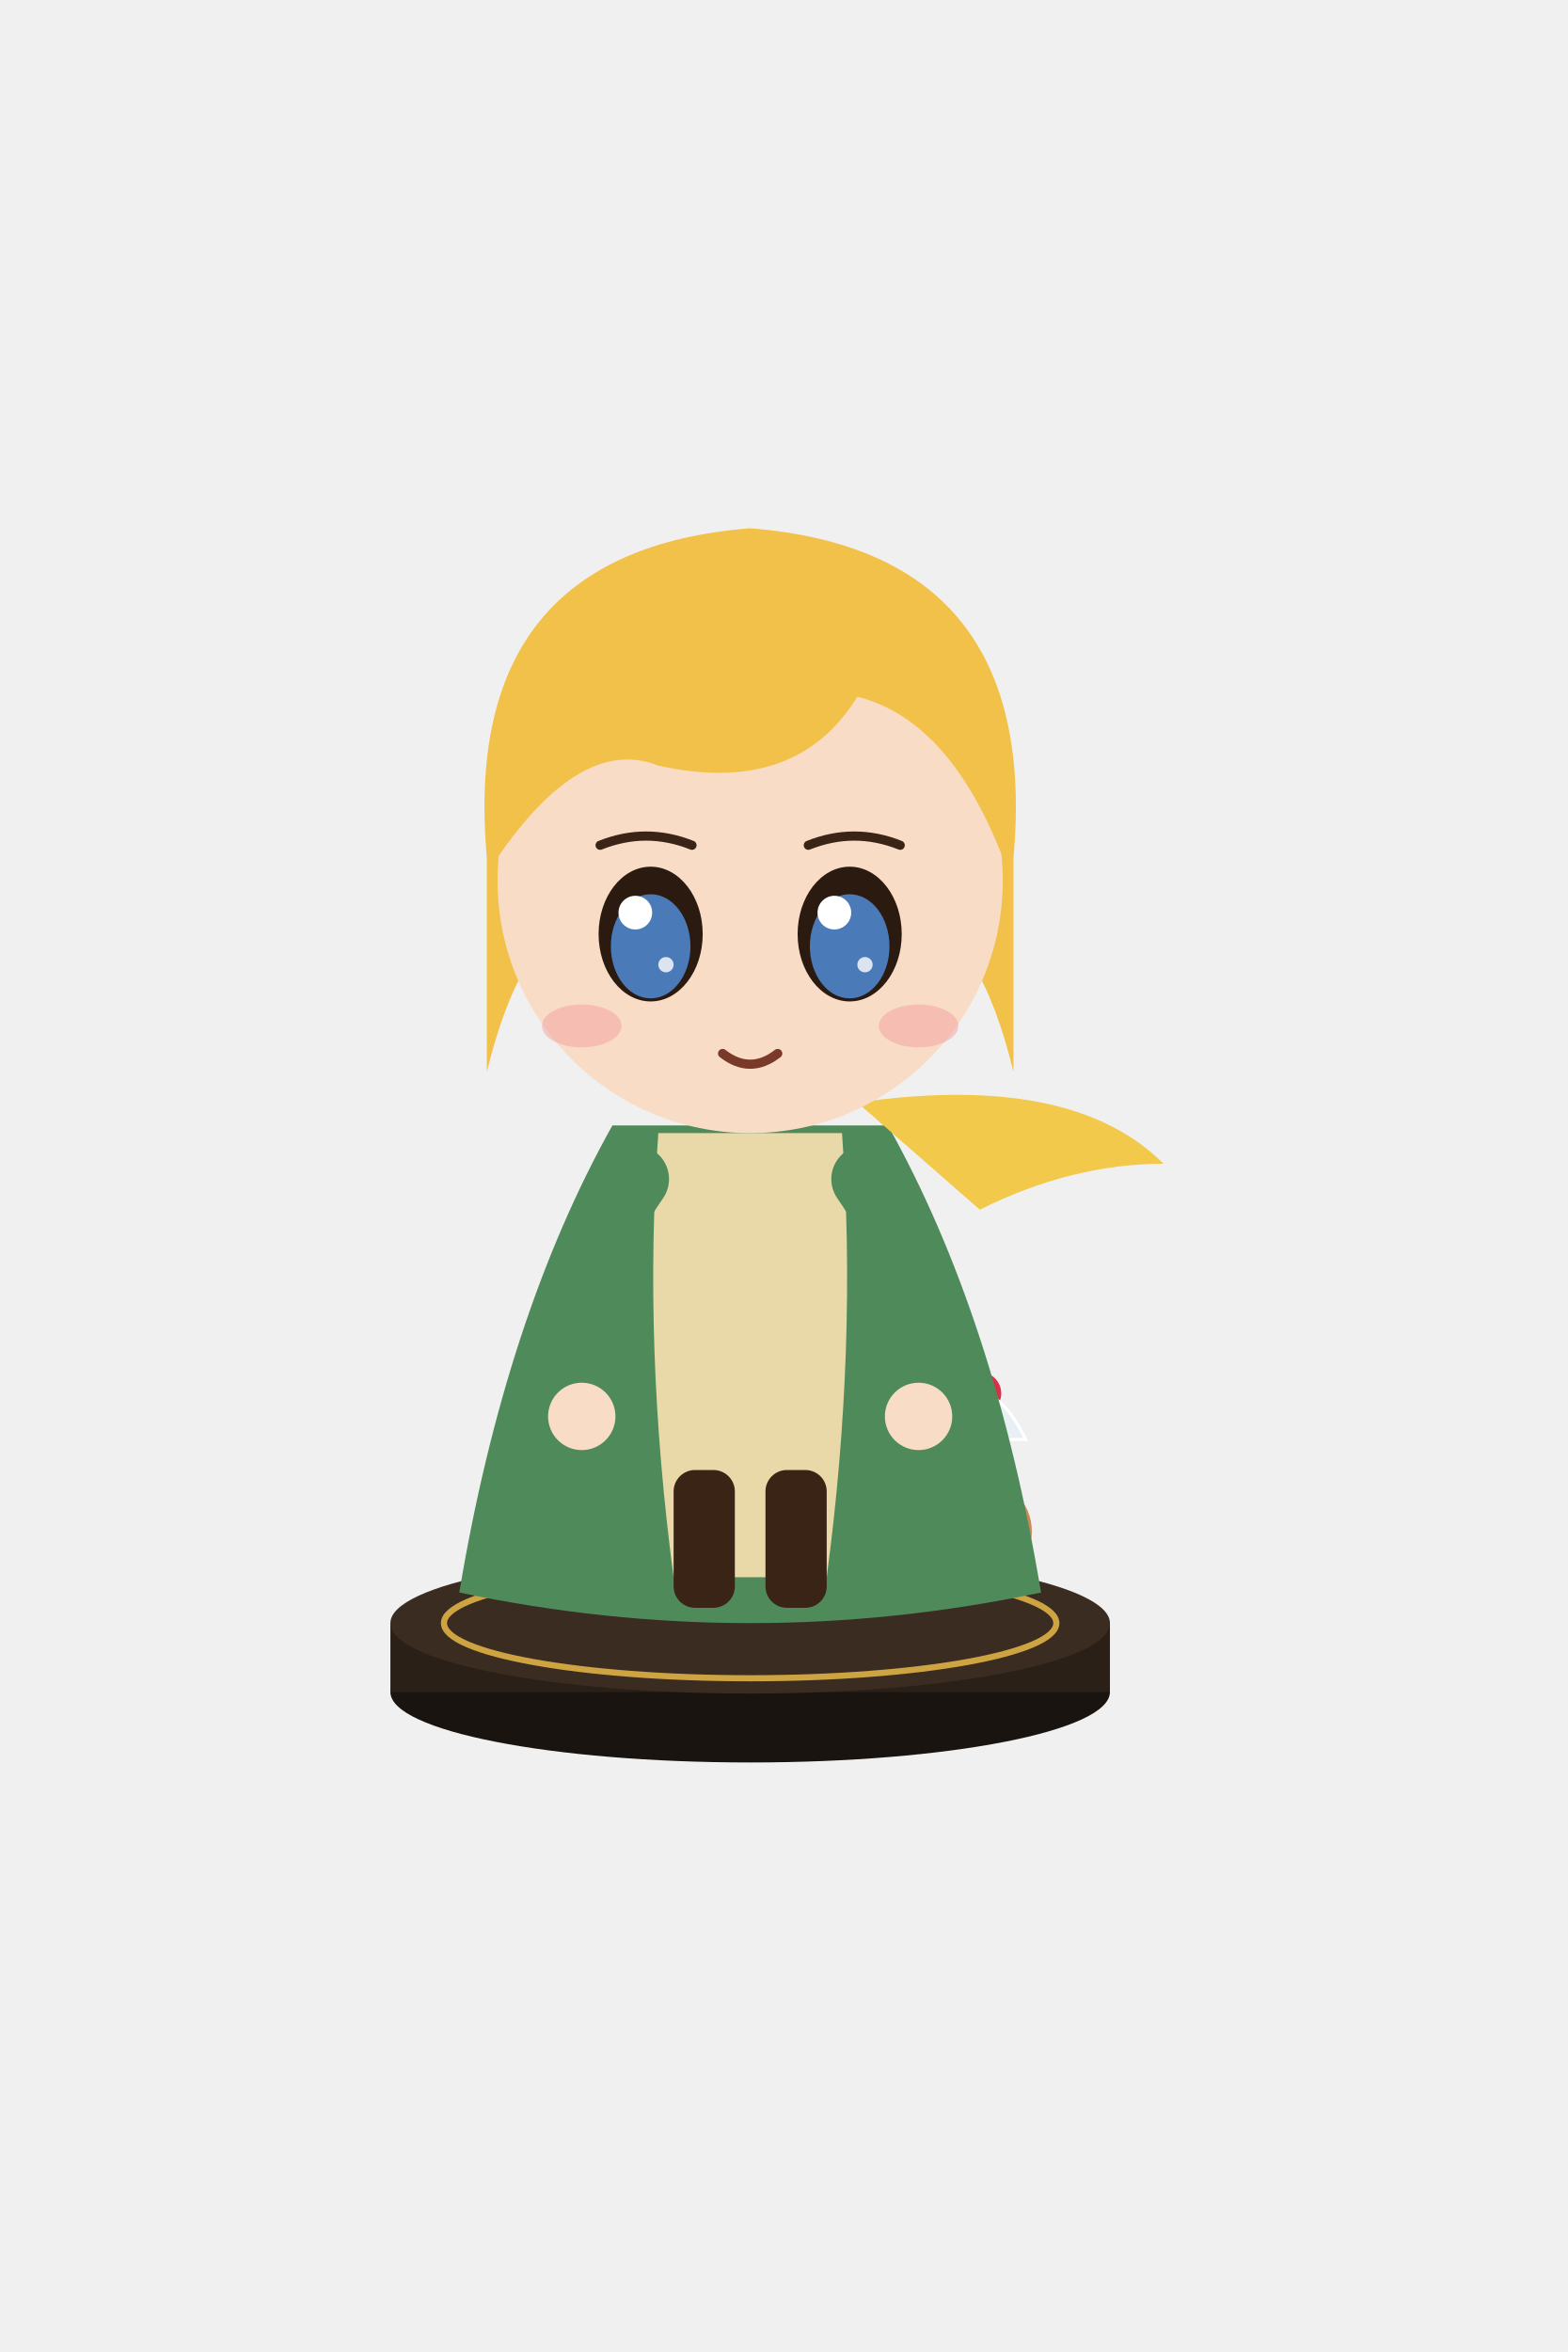
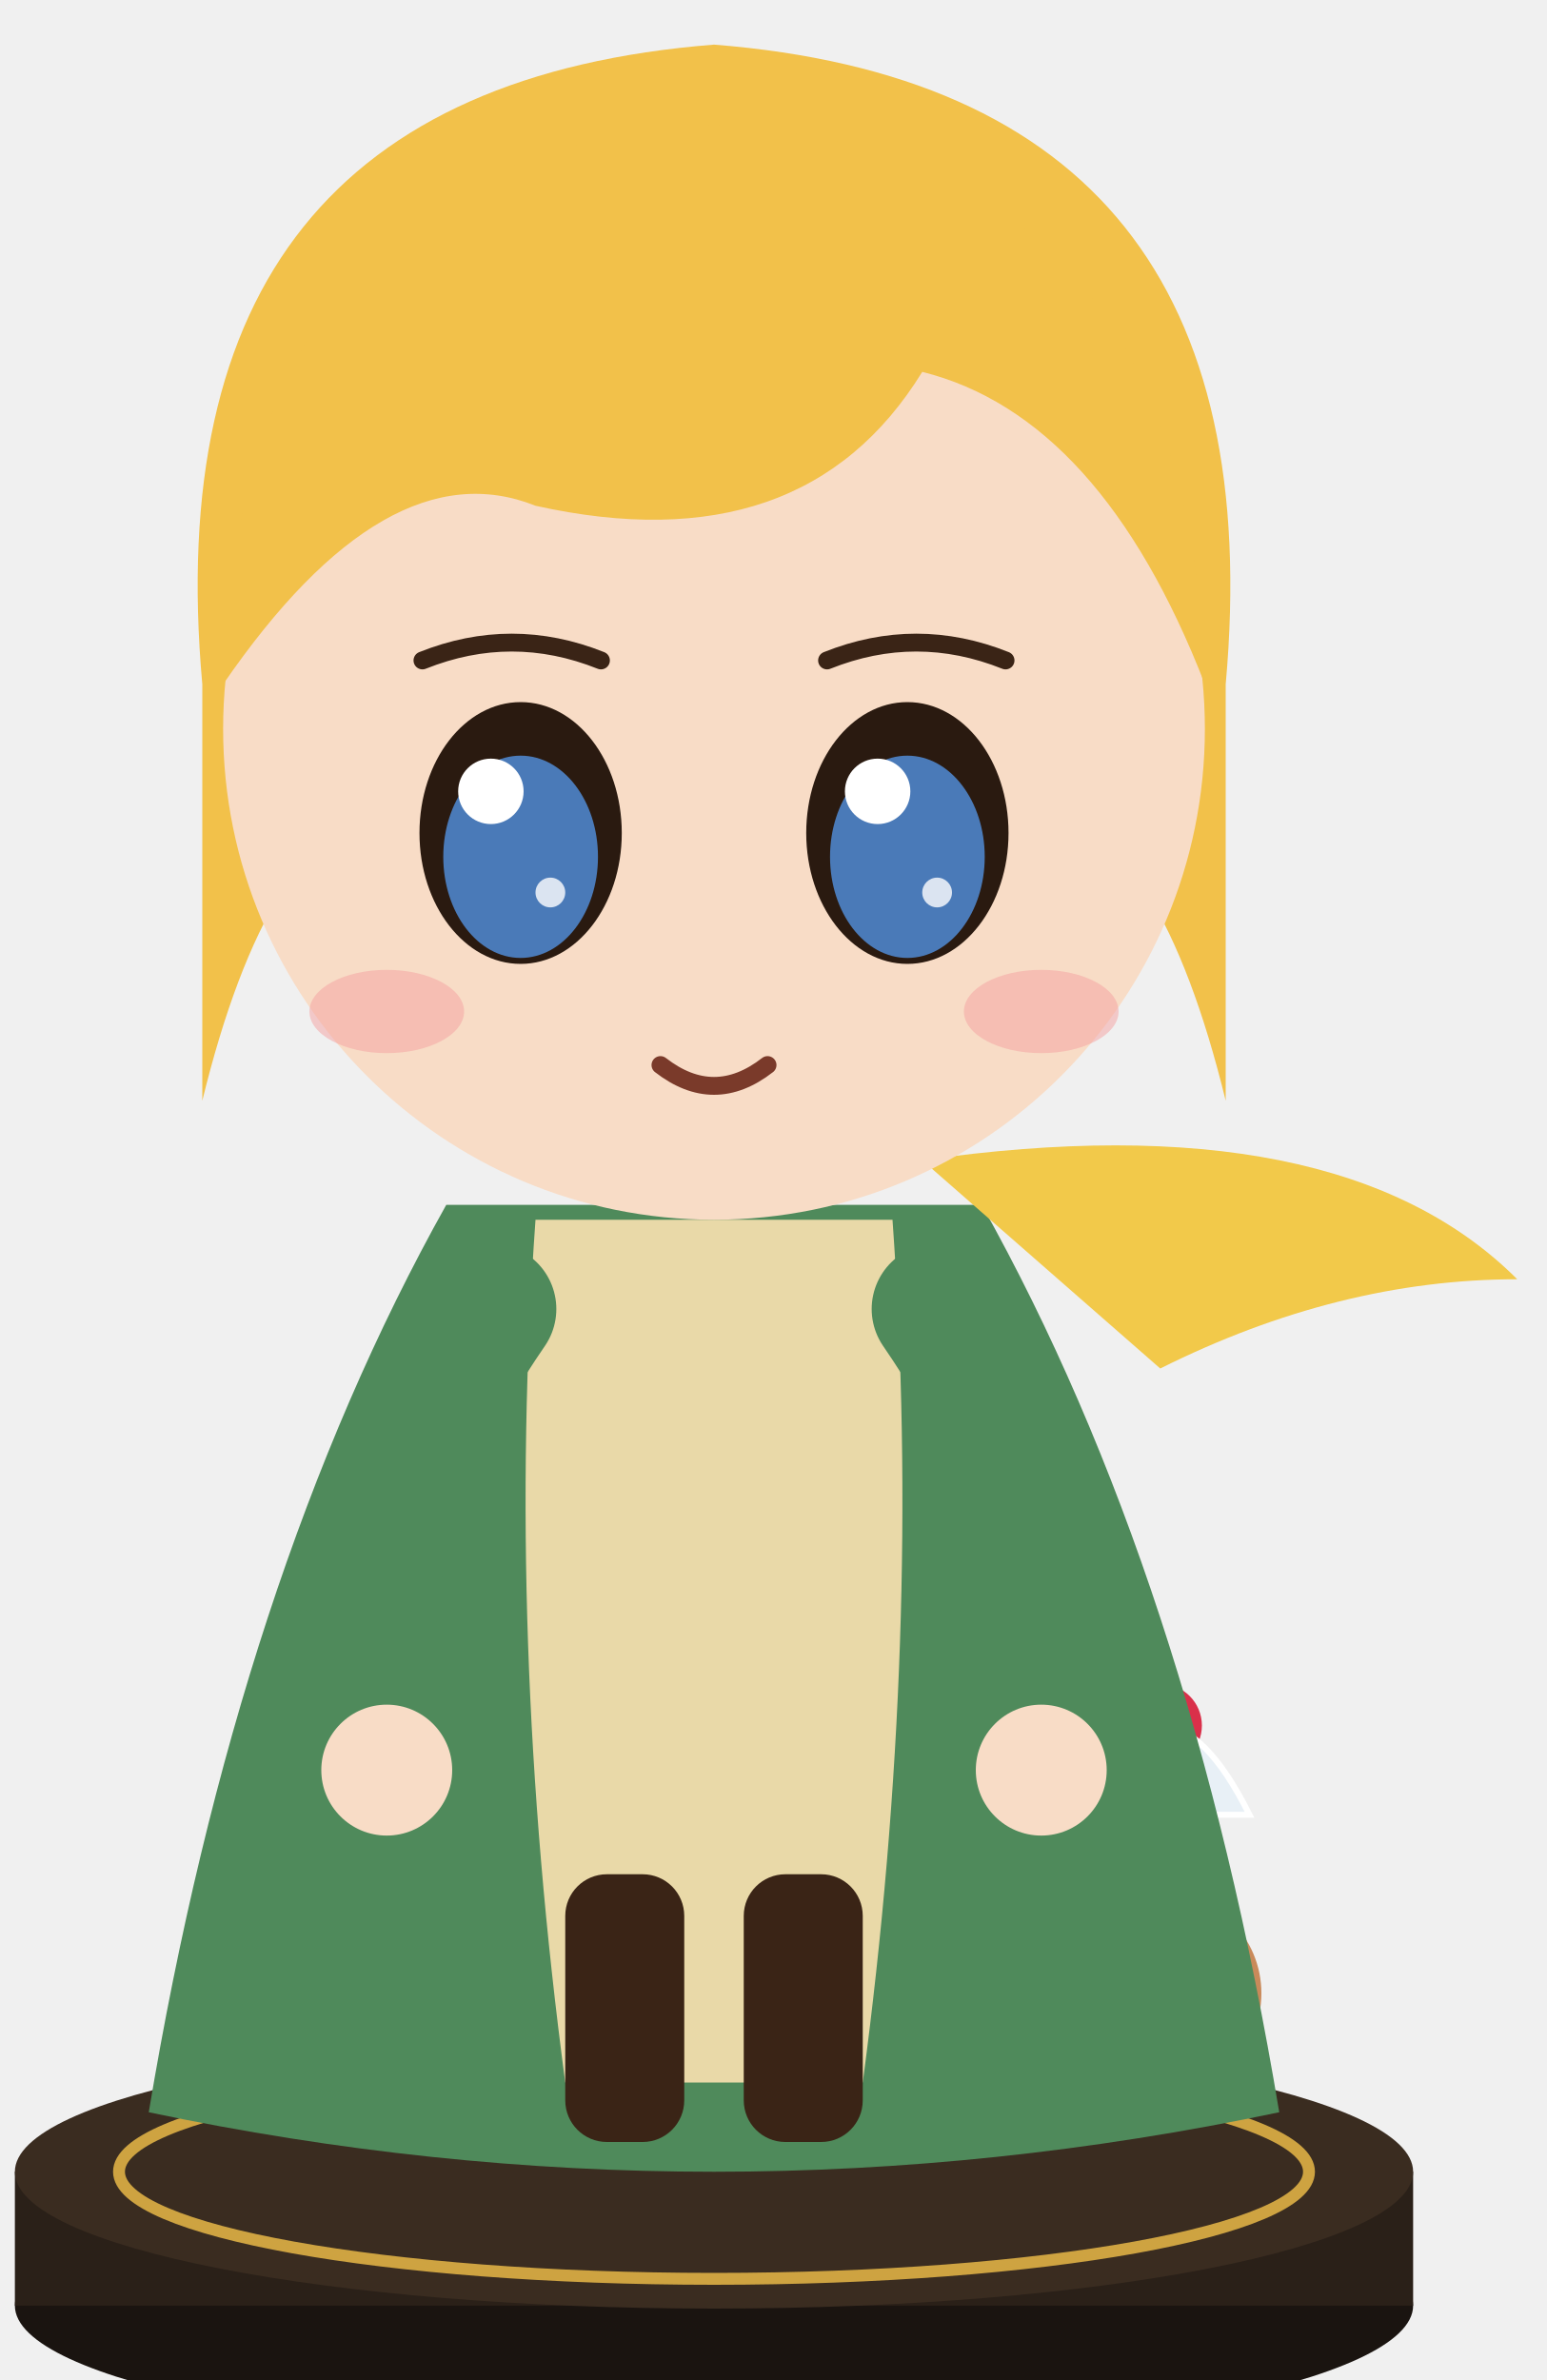
- <svg xmlns="http://www.w3.org/2000/svg" viewBox="0 0 1024 1536" width="1024" height="1536">
+ <svg xmlns="http://www.w3.org/2000/svg" viewBox="250 330 520 800" width="520" height="800">
  <ellipse cx="490" cy="1105" rx="235" ry="46" fill="#1a1410" />
  <rect x="255" y="1060" width="470" height="45" fill="#2a2018" />
  <ellipse cx="490" cy="1060" rx="235" ry="46" fill="#3a2c20" />
  <ellipse cx="490" cy="1060" rx="200" ry="36" fill="none" stroke="#f2c14a" stroke-width="4" opacity="0.8" />
  <circle cx="640" cy="1000" r="34" fill="#c98a5a" />
  <path d="M640 966 q-6 -30 0 -50" stroke="#4f7a3a" stroke-width="5" fill="none" />
  <circle cx="640" cy="910" r="14" fill="#d9304a" />
  <path d="M610 940 Q640 880 670 940 Z" fill="rgb(220 240 255 / 0.4)" stroke="#fff" stroke-width="2" />
  <path d="M400 735 Q330 860 300 1040 Q490 1080 680 1040 Q650 860 580 735 Z" fill="#4f8a5b" />
  <path d="M430 740 Q420 880 440 1030 L540 1030 Q560 880 550 740 Z" fill="#e9d9a8" />
  <rect x="440" y="960" width="40" height="90" rx="14" fill="#3a2416" />
  <rect x="500" y="960" width="40" height="90" rx="14" fill="#3a2416" />
  <path d="M415 770 Q360 850 380 920" stroke="#4f8a5b" stroke-width="44" stroke-linecap="round" fill="none" />
  <circle cx="380" cy="925" r="22" fill="#f8dcc6" />
  <path d="M565 770 Q620 850 600 920" stroke="#4f8a5b" stroke-width="44" stroke-linecap="round" fill="none" />
  <circle cx="600" cy="925" r="22" fill="#f8dcc6" />
  <path d="M560 720 Q700 700 760 760 Q700 760 640 790" fill="#f2c94a" />
  <path d="M318 560 Q300 360 490 345 Q680 360 662 560 L662 700 Q640 610 600 600 L380 600 Q340 610 318 700 Z" fill="#f2c14a" />
  <circle cx="490" cy="575" r="165" fill="#f8dcc6" />
  <path d="M325 560 Q330 380 490 372 Q650 380 655 560 Q620 470 560 455 Q520 520 430 500 Q380 480 325 560 Z" fill="#f2c14a" />
  <ellipse cx="425" cy="610" rx="34" ry="44" fill="#2a1a10" />
  <ellipse cx="425" cy="618" rx="26" ry="34" fill="#4a7ab8" />
  <circle cx="415" cy="596" r="11" fill="#fff" />
  <circle cx="435" cy="630" r="5" fill="#fff" opacity="0.8" />
  <ellipse cx="555" cy="610" rx="34" ry="44" fill="#2a1a10" />
  <ellipse cx="555" cy="618" rx="26" ry="34" fill="#4a7ab8" />
  <circle cx="545" cy="596" r="11" fill="#fff" />
  <circle cx="565" cy="630" r="5" fill="#fff" opacity="0.8" />
  <path d="M392 552 q30 -12 60 0 M528 552 q30 -12 60 0" stroke="#3a2416" stroke-width="6" stroke-linecap="round" fill="none" />
  <ellipse cx="380" cy="670" rx="26" ry="14" fill="#f4a0a0" opacity="0.5" />
  <ellipse cx="600" cy="670" rx="26" ry="14" fill="#f4a0a0" opacity="0.5" />
  <path d="M472 688 q18 14 36 0" stroke="#7a3a2a" stroke-width="6" fill="none" stroke-linecap="round" />
</svg>
